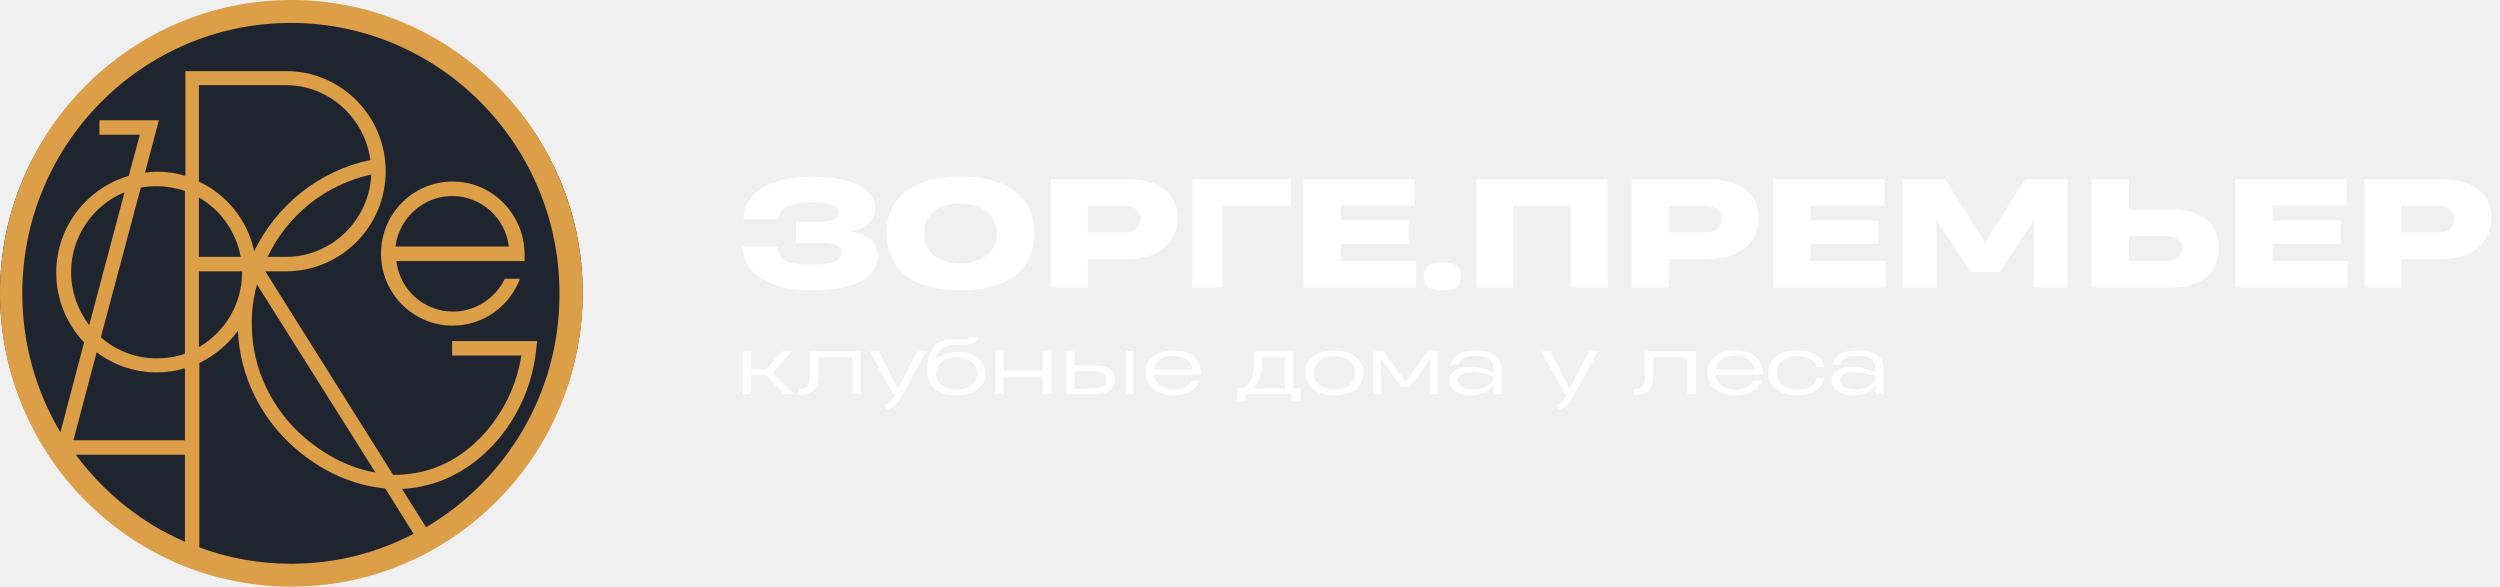
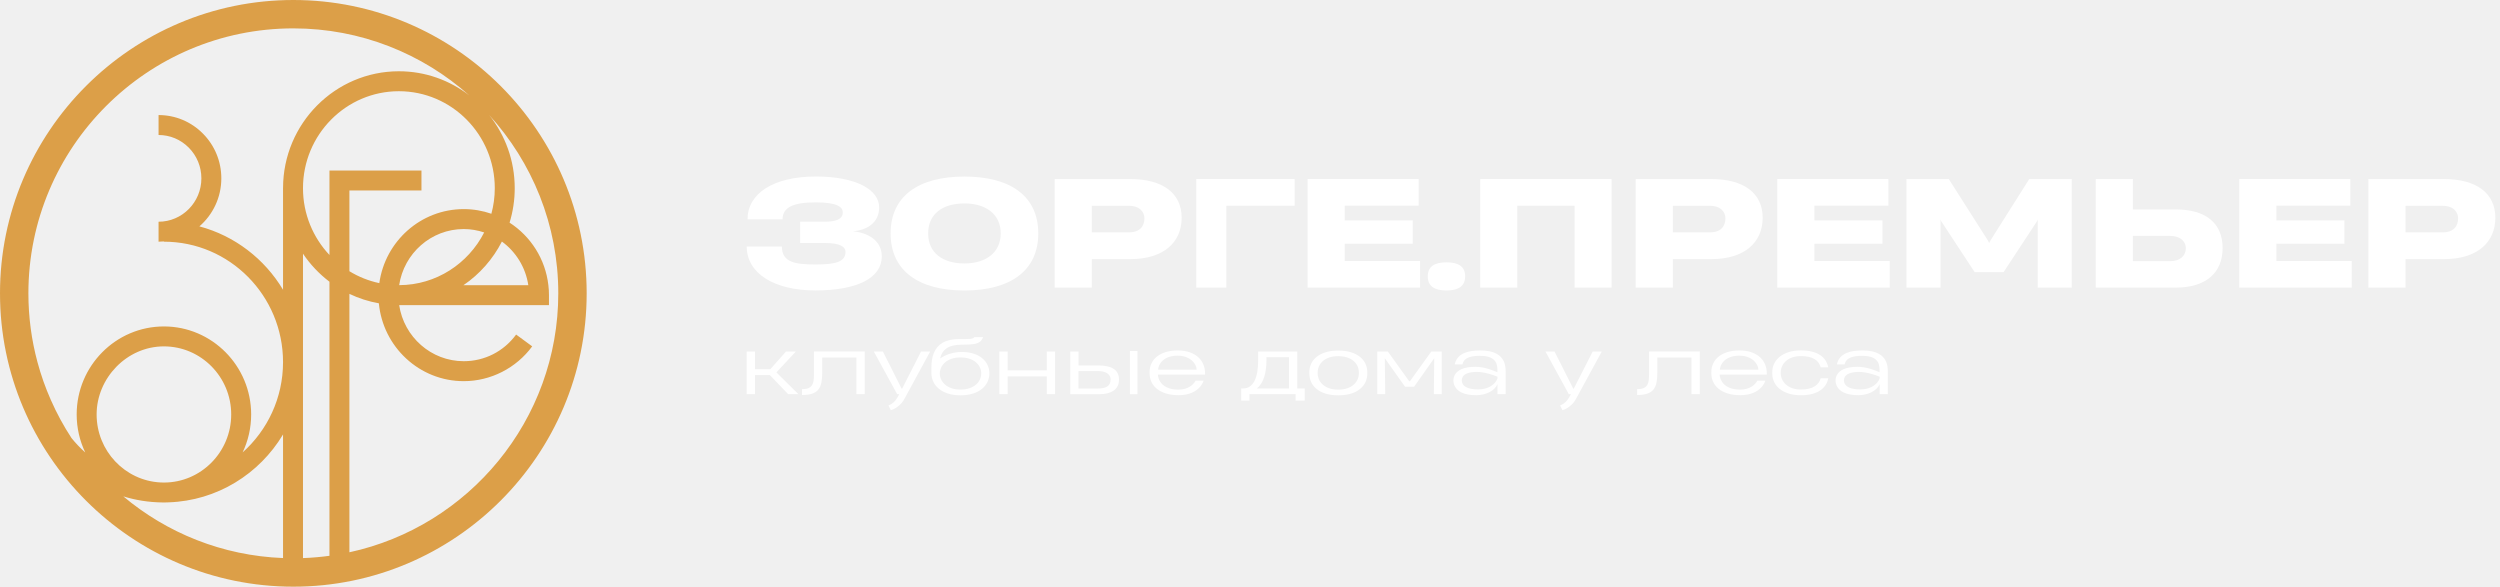
<svg xmlns="http://www.w3.org/2000/svg" width="375" height="88" viewBox="0 0 375 88" fill="none">
-   <g clip-path="url(#clip0_1801_13133)">
-     <ellipse cx="43.702" cy="43.903" rx="43.702" ry="43.62" fill="#1F252F" />
-     <path d="M43.702 0C19.586 0 0 19.719 0 44C0 68.281 19.586 88 43.702 88C67.818 88 87.403 68.281 87.403 44C87.403 19.719 67.748 0 43.702 0ZM27.741 81.263C21.189 78.456 15.613 73.895 11.361 68.21H27.741V81.263ZM27.741 66.035H11.012L14.498 52.842C17.007 54.737 20.143 55.86 23.489 55.86C24.953 55.86 26.416 55.649 27.741 55.228V66.035ZM13.382 48.772C11.71 46.596 10.664 43.789 10.664 40.842C10.664 35.439 14.01 30.737 18.68 28.842L13.382 48.772ZM27.741 53.053C26.416 53.544 24.953 53.754 23.489 53.754C20.283 53.754 17.355 52.561 15.125 50.596L21.119 28.14C21.886 28 22.722 27.93 23.489 27.93C24.953 27.93 26.416 28.21 27.741 28.632V53.053ZM43.702 84.561C38.823 84.561 34.222 83.719 29.901 82.105V54.456C32.201 53.333 34.222 51.649 35.686 49.614C35.965 56.281 39.032 62.667 44.259 67.228C48.372 70.807 53.111 72.842 57.781 73.263L62.033 80.07C56.526 82.947 50.323 84.561 43.702 84.561ZM38.126 37.684C37.15 33.053 34.013 29.193 29.831 27.228V12.772H42.865C49.347 12.772 54.714 17.684 55.551 24C47.814 25.614 41.471 30.807 38.126 37.684ZM55.69 26.175C55.411 32.983 49.766 38.526 42.935 38.526H40.147C43.074 32.351 48.72 27.719 55.69 26.175ZM38.544 42.667L56.317 70.877C52.623 70.246 48.929 68.421 45.653 65.614C40.705 61.333 37.847 55.228 37.777 48.983C37.708 46.807 37.986 44.702 38.544 42.667ZM36.104 38.526H29.831V29.614C33.107 31.509 35.407 34.737 36.104 38.526ZM36.313 40.702C36.313 40.772 36.313 40.772 36.313 40.842C36.313 45.614 33.735 49.825 29.831 52.07V40.702H36.313ZM63.915 79.088L60.29 73.333C62.312 73.263 64.403 72.772 66.284 72.07C73.951 69.053 79.597 61.123 80.433 52.351L80.573 51.158H67.818V53.333H78.203C77.088 60.702 72.07 67.509 65.587 70.035C63.496 70.877 61.266 71.228 58.966 71.228L39.798 40.702H42.865C51.16 40.702 57.851 33.965 57.851 25.684C57.851 17.404 51.16 10.667 42.935 10.667H31.086H27.81V26.386C26.486 25.965 25.022 25.754 23.558 25.754C22.931 25.754 22.374 25.825 21.746 25.895L23.837 18.035H14.916V20.21H20.98L19.307 26.386C13.034 28.21 8.434 34.035 8.434 40.912C8.434 44.983 10.037 48.632 12.616 51.368L9.061 64.842C5.437 58.737 3.346 51.649 3.346 44C3.346 21.614 21.398 3.439 43.632 3.439C65.866 3.439 83.918 21.684 83.918 44C83.988 58.947 75.903 72 63.915 79.088ZM67.888 27.228C61.963 27.228 57.154 32.07 57.154 38.035C57.154 44 61.963 48.842 67.888 48.842C71.303 48.842 74.509 47.228 76.53 44.491C77.157 43.649 77.645 42.737 77.994 41.825H75.694C75.485 42.316 75.206 42.807 74.857 43.228C73.254 45.404 70.675 46.737 67.957 46.737C63.566 46.737 59.942 43.439 59.454 39.158H78.691V38.105C78.621 32.07 73.812 27.228 67.888 27.228ZM59.314 36.983C59.872 32.702 63.496 29.404 67.818 29.404C72.209 29.404 75.833 32.702 76.321 36.983H59.314Z" fill="#DC9F48" />
-     <path d="M111.402 36.976H116.684C116.684 39.342 118.653 39.672 121.738 39.672C124.824 39.672 126.23 39.253 126.23 37.765C126.23 37.065 125.485 36.453 123.19 36.453H119.42V33.251H123.19C124.657 33.251 125.819 32.945 125.819 31.867C125.819 31.079 125.052 30.355 121.761 30.355C118.181 30.355 116.791 31.207 116.791 32.897H111.532C111.532 29.059 115.362 26.477 121.776 26.477C127.803 26.477 131.276 28.448 131.276 31.119C131.276 33.356 129.498 34.538 127.324 34.691C129.498 34.885 131.671 36.027 131.671 38.457C131.671 41.699 127.985 43.566 121.715 43.566C115.445 43.566 111.41 40.959 111.41 36.968" fill="white" />
-     <path d="M132.996 35.029V35.005C132.996 29.461 137.115 26.484 144.069 26.484C151.023 26.484 155.142 29.461 155.142 35.005V35.029C155.142 40.549 151.023 43.574 144.069 43.574C137.115 43.574 132.996 40.549 132.996 35.029ZM149.511 35.029V35.005C149.511 32.157 147.314 30.515 144.069 30.515C140.824 30.515 138.628 32.068 138.628 35.005V35.029C138.628 37.942 140.824 39.519 144.069 39.519C147.314 39.519 149.511 37.853 149.511 35.029Z" fill="white" />
-     <path d="M157.605 43.139V26.855H168.907C173.831 26.855 176.651 28.979 176.651 32.664C176.651 36.349 173.938 38.867 168.952 38.867H163.176V43.139H157.605ZM163.176 34.852H168.747C170.442 34.852 171.065 33.862 171.065 32.752C171.065 31.875 170.442 30.869 168.724 30.869H163.176V34.86V34.852Z" fill="white" />
-     <path d="M178.84 43.139V26.855H193.599V30.861H183.354V43.139H178.84Z" fill="white" />
-     <path d="M195.543 43.139V26.855H212.202V30.845H201.114V33.058H211.313V36.558H201.114V39.149H212.415V43.139H195.543Z" fill="white" />
-     <path d="M213.566 41.45C213.566 40.026 214.516 39.35 216.378 39.35C218.24 39.35 219.175 40.026 219.175 41.45C219.175 42.874 218.225 43.574 216.378 43.574C214.532 43.574 213.566 42.898 213.566 41.45Z" fill="white" />
-     <path d="M241.14 43.139H235.592V30.861H226.997V43.139H221.434V26.855H241.14V43.139Z" fill="white" />
-     <path d="M244.758 43.139V26.855H256.059C260.984 26.855 263.803 28.979 263.803 32.664C263.803 36.349 261.09 38.867 256.104 38.867H250.329V43.139H244.758ZM250.329 34.852H255.899C257.594 34.852 258.217 33.862 258.217 32.752C258.217 31.875 257.594 30.869 255.876 30.869H250.329V34.86V34.852Z" fill="white" />
-     <path d="M265.992 43.139V26.855H282.659V30.845H271.563V33.058H281.77V36.558H271.563V39.149H282.864V43.139H265.992Z" fill="white" />
-     <path d="M285.367 43.139V26.855H291.721L297.58 36.059L297.77 36.453L297.975 36.059L303.789 26.855H310.166V43.139H305.059V33.251L305.074 32.921L304.952 33.187L299.944 40.814H295.597L290.588 33.187L290.459 32.921L290.482 33.251V43.139H285.367Z" fill="white" />
-     <path d="M313.766 43.139V26.855H319.336V31.416H325.796C330.181 31.416 332.796 33.412 332.796 37.202C332.796 40.991 330.189 43.139 325.781 43.139H313.773H313.766ZM319.336 39.173H324.922C326.495 39.173 327.278 38.296 327.278 37.226C327.278 36.26 326.495 35.383 324.922 35.383H319.336V39.173Z" fill="white" />
-     <path d="M335.289 43.139V26.855H351.956V30.845H340.86V33.058H351.066V36.558H340.86V39.149H352.161V43.139H335.289Z" fill="white" />
-     <path d="M354.66 43.139V26.855H365.961C370.886 26.855 373.706 28.979 373.706 32.664C373.706 36.349 370.992 38.867 366.007 38.867H360.231V43.139H354.66ZM360.231 34.852H365.802C367.496 34.852 368.12 33.862 368.12 32.752C368.12 31.875 367.496 30.869 365.779 30.869H360.231V34.86V34.852Z" fill="white" />
-     <path d="M111.402 52.73H112.649V55.378H114.952L117.3 52.73H118.774L115.863 55.86L119.154 59.119H117.619L114.876 56.255H112.649V59.119H111.402V52.73Z" fill="white" />
-     <path d="M129.104 59.119H127.858V53.632H122.735V55.885C122.735 56.496 122.69 57.003 122.606 57.413C122.523 57.824 122.371 58.162 122.158 58.427C121.937 58.709 121.626 58.91 121.231 59.047C120.836 59.184 120.326 59.248 119.703 59.248V58.371C120.106 58.371 120.433 58.323 120.668 58.218C120.904 58.121 121.086 57.969 121.216 57.759C121.33 57.574 121.406 57.349 121.444 57.075C121.482 56.802 121.497 56.456 121.497 56.029V52.723H129.112V59.111L129.104 59.119Z" fill="white" />
-     <path d="M137.56 52.73H138.928L135.067 59.827C134.839 60.27 134.505 60.656 134.071 60.986C133.889 61.122 133.707 61.243 133.524 61.331C133.342 61.428 133.175 61.492 133.023 61.525L132.673 60.825C133.281 60.583 133.745 60.149 134.071 59.529L134.292 59.119H133.973L130.477 52.73H131.837L134.641 58.29H134.725L137.56 52.73Z" fill="white" />
-     <path d="M140.375 55.989V56.037C140.375 56.327 140.436 56.617 140.565 56.898C140.686 57.18 140.876 57.429 141.12 57.655C141.386 57.896 141.712 58.089 142.108 58.226C142.503 58.363 142.959 58.435 143.476 58.435C143.992 58.435 144.448 58.363 144.844 58.226C145.239 58.089 145.573 57.896 145.839 57.655C146.082 57.437 146.272 57.18 146.394 56.898C146.523 56.617 146.584 56.327 146.584 56.037V55.997C146.584 55.708 146.523 55.418 146.394 55.136C146.265 54.855 146.082 54.605 145.832 54.38C145.566 54.139 145.231 53.953 144.836 53.817C144.441 53.68 143.992 53.616 143.476 53.616C142.959 53.616 142.51 53.688 142.115 53.825C141.72 53.962 141.386 54.155 141.12 54.396C140.876 54.621 140.686 54.871 140.565 55.152C140.443 55.434 140.375 55.715 140.375 55.997M145.543 50.574H146.865C146.797 50.735 146.728 50.88 146.645 50.993C146.569 51.105 146.47 51.21 146.356 51.29C146.128 51.451 145.816 51.564 145.406 51.62C145.049 51.669 144.471 51.701 143.681 51.701C142.655 51.701 141.88 51.894 141.34 52.28C140.869 52.618 140.557 53.117 140.42 53.776C140.861 53.463 141.355 53.229 141.887 53.06C142.465 52.883 143.058 52.795 143.658 52.795C144.312 52.795 144.897 52.875 145.421 53.044C145.946 53.205 146.386 53.438 146.744 53.744C147.086 54.026 147.352 54.364 147.534 54.75C147.716 55.136 147.808 55.547 147.808 55.973V56.005C147.808 56.456 147.716 56.874 147.534 57.268C147.352 57.663 147.078 58.017 146.728 58.306C146.348 58.62 145.892 58.87 145.338 59.038C144.79 59.215 144.167 59.296 143.46 59.296C142.754 59.296 142.138 59.207 141.591 59.03C141.044 58.853 140.58 58.604 140.208 58.29C139.85 57.992 139.577 57.639 139.394 57.244C139.212 56.85 139.113 56.424 139.113 55.981V55.096C139.113 54.259 139.235 53.535 139.486 52.94C139.759 52.272 140.192 51.765 140.77 51.427C141.416 51.049 142.237 50.856 143.24 50.856H144.266C144.547 50.856 144.768 50.848 144.935 50.832C145.102 50.816 145.231 50.791 145.322 50.751C145.414 50.711 145.49 50.655 145.535 50.582L145.543 50.574Z" fill="white" />
-     <path d="M150.551 59.119H149.305V52.73H150.551V55.555H156.418V52.73H157.665V59.119H156.418V56.456H150.551V59.119Z" fill="white" />
-     <path d="M168.89 52.65H170.023V59.127H168.89V52.65ZM165.995 56.955V56.907C165.995 56.52 165.82 56.215 165.478 55.989C165.143 55.772 164.695 55.66 164.125 55.66H161.176V58.275H164.133C164.695 58.275 165.128 58.186 165.432 58.009C165.805 57.8 165.987 57.446 165.987 56.955H165.995ZM159.938 52.731H161.184V54.815H164.133C165.197 54.815 165.987 55 166.511 55.37C166.762 55.547 166.945 55.764 167.066 56.022C167.188 56.279 167.249 56.569 167.249 56.899V56.987C167.249 57.341 167.18 57.655 167.036 57.928C166.891 58.202 166.694 58.427 166.428 58.604C166.169 58.781 165.858 58.91 165.501 58.999C165.143 59.087 164.741 59.127 164.307 59.127H159.938V52.739V52.731Z" fill="white" />
-     <path d="M173.121 55.449H178.889V55.425C178.889 55.111 178.767 54.805 178.554 54.491C178.319 54.153 178 53.88 177.597 53.687C177.148 53.462 176.632 53.349 176.039 53.349C175.37 53.349 174.793 53.477 174.314 53.727C173.934 53.928 173.63 54.21 173.409 54.564C173.318 54.709 173.25 54.861 173.204 55.014C173.159 55.167 173.128 55.312 173.121 55.449ZM180.15 56.189H173.09C173.105 56.559 173.219 56.913 173.425 57.235C173.653 57.605 173.972 57.887 174.397 58.088C174.884 58.329 175.469 58.442 176.153 58.442C176.882 58.442 177.483 58.273 177.977 57.935C178.296 57.718 178.554 57.436 178.744 57.098H179.945C179.824 57.444 179.641 57.758 179.398 58.04C179.079 58.402 178.676 58.691 178.205 58.901C177.627 59.15 176.958 59.279 176.191 59.279C175.477 59.279 174.846 59.19 174.299 59.021C173.751 58.852 173.288 58.611 172.915 58.305C172.558 58.015 172.292 57.669 172.11 57.267C171.927 56.873 171.844 56.447 171.844 55.988V55.779C171.844 55.336 171.935 54.91 172.117 54.523C172.3 54.129 172.566 53.791 172.923 53.502C173.288 53.204 173.736 52.971 174.268 52.81C174.8 52.649 175.401 52.568 176.069 52.568C176.738 52.568 177.338 52.657 177.863 52.842C178.387 53.027 178.82 53.284 179.178 53.614C179.512 53.928 179.755 54.298 179.922 54.709C180.09 55.127 180.166 55.561 180.158 56.02V56.189H180.15Z" fill="white" />
-     <path d="M189.37 53.583V54.002C189.37 54.967 189.264 55.796 189.051 56.488C188.808 57.284 188.428 57.88 187.919 58.274H192.752V53.583H189.378H189.37ZM193.072 52.73H193.991V58.266H195.108V60.092H193.74V59.119H186.825V60.092H185.578V58.266H185.89C186.262 58.266 186.589 58.169 186.87 57.976C187.151 57.783 187.387 57.502 187.577 57.132C187.759 56.77 187.896 56.335 187.987 55.828C188.079 55.313 188.124 54.742 188.124 54.098V52.73H193.064H193.072Z" fill="white" />
-     <path d="M197.047 55.869V55.981C197.047 56.287 197.108 56.585 197.23 56.882C197.351 57.172 197.534 57.43 197.777 57.655C198.043 57.896 198.37 58.089 198.757 58.234C199.152 58.371 199.608 58.443 200.133 58.443C200.657 58.443 201.121 58.371 201.516 58.234C201.911 58.097 202.238 57.904 202.504 57.655C202.747 57.43 202.929 57.172 203.051 56.882C203.173 56.593 203.233 56.295 203.233 55.981V55.869C203.233 55.442 203.127 55.048 202.914 54.702C202.686 54.316 202.344 54.01 201.911 53.793C201.425 53.551 200.84 53.423 200.14 53.423C199.616 53.423 199.152 53.495 198.765 53.632C198.37 53.769 198.043 53.962 197.784 54.203C197.541 54.428 197.359 54.686 197.237 54.976C197.116 55.265 197.055 55.563 197.055 55.877M195.801 56.038V55.837C195.801 55.394 195.892 54.968 196.067 54.581C196.249 54.187 196.515 53.849 196.872 53.551C197.245 53.246 197.708 53.004 198.256 52.835C198.803 52.666 199.434 52.586 200.148 52.586C200.862 52.586 201.493 52.666 202.04 52.835C202.588 53.004 203.051 53.246 203.423 53.551C203.781 53.841 204.047 54.187 204.229 54.581C204.411 54.976 204.495 55.394 204.495 55.837V56.046C204.495 56.496 204.404 56.915 204.229 57.301C204.047 57.695 203.781 58.033 203.423 58.331C203.051 58.645 202.588 58.886 202.04 59.047C201.493 59.216 200.862 59.296 200.148 59.296C199.434 59.296 198.803 59.216 198.256 59.047C197.708 58.878 197.245 58.636 196.872 58.331C196.523 58.041 196.257 57.703 196.074 57.309C195.892 56.915 195.808 56.496 195.808 56.046L195.801 56.038Z" fill="white" />
-     <path d="M210.157 58.009L207.125 53.736L207.185 59.119H205.992V52.73H207.581L210.78 57.18H210.894L214.094 52.73H215.667V59.119H214.481L214.534 53.736L211.517 58.009H210.157Z" fill="white" />
-     <path d="M221.077 58.41C221.723 58.41 222.278 58.297 222.749 58.072C223.122 57.895 223.433 57.661 223.676 57.364C223.851 57.154 223.965 56.945 224.026 56.744V56.511C223.661 56.35 223.228 56.205 222.742 56.068C222.058 55.883 221.457 55.787 220.94 55.787C220.317 55.787 219.823 55.867 219.451 56.02C219.147 56.141 218.926 56.318 218.805 56.535C218.714 56.696 218.668 56.873 218.668 57.066C218.668 57.259 218.721 57.452 218.82 57.613C218.957 57.846 219.185 58.023 219.512 58.16C219.899 58.321 220.424 58.41 221.085 58.41M225.272 59.118H224.026V57.621C223.912 57.879 223.752 58.112 223.54 58.321C223.327 58.522 223.076 58.699 222.78 58.844C222.498 58.989 222.187 59.094 221.852 59.166C221.518 59.238 221.176 59.279 220.826 59.279C219.914 59.279 219.177 59.142 218.615 58.868C218.159 58.643 217.832 58.345 217.634 57.959C217.49 57.685 217.414 57.388 217.414 57.074C217.414 56.76 217.49 56.471 217.65 56.189C217.847 55.851 218.174 55.578 218.615 55.376C219.147 55.143 219.838 55.022 220.697 55.022C221.313 55.022 221.982 55.127 222.696 55.344C223.053 55.457 223.448 55.602 223.889 55.787L224.011 55.835V55.465C224.011 55.151 223.973 54.877 223.897 54.628C223.821 54.379 223.692 54.161 223.502 53.984C223.084 53.574 222.377 53.373 221.389 53.373C220.758 53.373 220.249 53.437 219.869 53.558C219.519 53.671 219.253 53.832 219.078 54.033C218.919 54.21 218.82 54.419 218.767 54.66H217.612C217.695 54.298 217.824 53.992 218.007 53.743C218.265 53.389 218.638 53.115 219.124 52.922C219.717 52.681 220.5 52.568 221.457 52.568C222.468 52.568 223.281 52.729 223.882 53.059C224.391 53.333 224.763 53.727 224.991 54.242C225.166 54.644 225.25 55.135 225.25 55.722V59.118H225.272Z" fill="white" />
-     <path d="M238.298 52.73H239.666L235.805 59.827C235.577 60.27 235.243 60.656 234.81 60.986C234.627 61.122 234.445 61.243 234.263 61.331C234.08 61.428 233.913 61.492 233.769 61.525L233.419 60.825C234.027 60.583 234.491 60.149 234.817 59.529L235.038 59.119H234.719L231.223 52.73H232.583L235.387 58.29H235.471L238.306 52.73H238.298Z" fill="white" />
-     <path d="M254.37 59.119H253.123V53.632H248.001V55.885C248.001 56.496 247.956 57.003 247.872 57.413C247.788 57.824 247.636 58.162 247.424 58.427C247.203 58.709 246.892 58.91 246.496 59.047C246.101 59.184 245.592 59.248 244.969 59.248V58.371C245.372 58.371 245.698 58.323 245.934 58.218C246.17 58.121 246.352 57.969 246.481 57.759C246.595 57.574 246.671 57.349 246.709 57.075C246.747 56.802 246.762 56.456 246.762 56.029V52.723H254.377V59.111L254.37 59.119Z" fill="white" />
-     <path d="M257.382 55.449H263.151V55.425C263.151 55.111 263.029 54.805 262.816 54.491C262.581 54.153 262.261 53.88 261.859 53.687C261.41 53.462 260.893 53.349 260.301 53.349C259.632 53.349 259.054 53.477 258.575 53.727C258.195 53.928 257.891 54.21 257.671 54.564C257.58 54.709 257.511 54.861 257.466 55.014C257.42 55.167 257.39 55.312 257.382 55.449ZM264.412 56.189H257.352C257.367 56.559 257.481 56.913 257.686 57.235C257.914 57.605 258.233 57.887 258.659 58.088C259.145 58.329 259.731 58.442 260.415 58.442C261.144 58.442 261.745 58.273 262.239 57.935C262.558 57.718 262.816 57.436 263.006 57.098H264.207C264.085 57.444 263.903 57.758 263.66 58.04C263.341 58.402 262.938 58.691 262.467 58.901C261.889 59.15 261.22 59.279 260.453 59.279C259.738 59.279 259.107 59.19 258.56 59.021C258.013 58.852 257.549 58.611 257.177 58.305C256.82 58.015 256.554 57.669 256.371 57.267C256.189 56.873 256.105 56.447 256.105 55.988V55.779C256.105 55.336 256.197 54.91 256.379 54.523C256.561 54.129 256.827 53.791 257.185 53.502C257.549 53.204 257.998 52.971 258.53 52.81C259.062 52.649 259.662 52.568 260.331 52.568C261 52.568 261.6 52.657 262.125 52.842C262.649 53.027 263.082 53.284 263.439 53.614C263.774 53.928 264.017 54.298 264.184 54.709C264.351 55.127 264.427 55.561 264.42 56.02V56.189H264.412Z" fill="white" />
-     <path d="M273.644 55.095H272.504C272.352 54.564 272.056 54.154 271.6 53.872C271.09 53.566 270.406 53.413 269.548 53.413C269.054 53.413 268.62 53.478 268.233 53.615C267.853 53.751 267.526 53.936 267.268 54.178C267.024 54.403 266.834 54.66 266.705 54.95C266.576 55.24 266.515 55.538 266.515 55.843V56.004C266.515 56.31 266.576 56.608 266.713 56.897C266.842 57.187 267.032 57.444 267.275 57.662C267.541 57.903 267.86 58.088 268.24 58.225C268.62 58.362 269.054 58.426 269.548 58.426C270.422 58.426 271.113 58.265 271.615 57.943C272.071 57.654 272.367 57.251 272.504 56.744H273.636C273.576 57.106 273.446 57.436 273.249 57.742C273.051 58.048 272.793 58.313 272.466 58.539C272.124 58.78 271.706 58.957 271.22 59.094C270.733 59.222 270.178 59.287 269.548 59.287C268.871 59.287 268.263 59.206 267.724 59.038C267.184 58.868 266.728 58.635 266.348 58.329C265.991 58.04 265.717 57.702 265.527 57.308C265.337 56.921 265.246 56.503 265.246 56.06V55.779C265.246 55.336 265.337 54.926 265.527 54.54C265.717 54.154 265.991 53.816 266.356 53.518C266.728 53.212 267.184 52.979 267.724 52.81C268.263 52.641 268.871 52.56 269.548 52.56C270.771 52.56 271.736 52.802 272.443 53.277C273.082 53.711 273.477 54.315 273.636 55.087" fill="white" />
-     <path d="M278.401 58.41C279.047 58.41 279.602 58.297 280.073 58.072C280.446 57.895 280.757 57.661 281.001 57.364C281.175 57.154 281.289 56.945 281.35 56.744V56.511C280.985 56.35 280.552 56.205 280.066 56.068C279.382 55.883 278.789 55.787 278.265 55.787C277.641 55.787 277.147 55.867 276.775 56.02C276.471 56.141 276.251 56.318 276.129 56.535C276.038 56.696 275.992 56.873 275.992 57.066C275.992 57.259 276.045 57.452 276.144 57.613C276.281 57.846 276.509 58.023 276.836 58.16C277.223 58.321 277.748 58.41 278.409 58.41M282.597 59.118H281.35V57.621C281.236 57.879 281.077 58.112 280.864 58.321C280.651 58.522 280.4 58.699 280.104 58.844C279.823 58.989 279.511 59.094 279.177 59.166C278.842 59.238 278.5 59.279 278.151 59.279C277.239 59.279 276.501 59.142 275.939 58.868C275.483 58.643 275.156 58.345 274.959 57.959C274.814 57.685 274.738 57.388 274.738 57.074C274.738 56.76 274.814 56.471 274.974 56.189C275.171 55.851 275.498 55.578 275.939 55.376C276.471 55.143 277.17 55.022 278.021 55.022C278.637 55.022 279.306 55.127 280.02 55.344C280.377 55.457 280.773 55.602 281.213 55.787L281.335 55.835V55.465C281.335 55.151 281.297 54.877 281.221 54.628C281.145 54.379 281.016 54.161 280.826 53.984C280.408 53.574 279.701 53.373 278.713 53.373C278.082 53.373 277.573 53.437 277.193 53.558C276.843 53.671 276.577 53.832 276.403 54.033C276.243 54.21 276.144 54.419 276.091 54.66H274.936C275.019 54.298 275.149 53.992 275.331 53.743C275.589 53.389 275.962 53.115 276.448 52.922C277.041 52.681 277.824 52.568 278.781 52.568C279.792 52.568 280.605 52.729 281.206 53.059C281.715 53.333 282.087 53.727 282.315 54.242C282.49 54.644 282.574 55.135 282.574 55.722V59.118H282.597Z" fill="white" />
+   <g clip-path="url(#clip0_2193_15295)">
+     <path d="M44 0C19.739 0 0 19.738 0 43.998C0 68.258 19.739 88 44 88C68.261 88 88 68.262 88 43.998C88 19.734 68.265 0 44 0ZM73.706 32.063C72.406 31.611 71.011 31.366 69.56 31.366C63.111 31.366 57.769 36.204 56.897 42.468C55.287 42.13 53.776 41.518 52.411 40.683V28.57H63.22V25.578H49.42V38.247C46.962 35.636 45.448 32.108 45.448 28.228C45.448 20.207 51.901 13.682 59.833 13.682C67.765 13.682 74.218 20.207 74.218 28.228C74.218 29.555 74.037 30.84 73.706 32.063ZM59.875 42.772C60.589 38.012 64.662 34.358 69.56 34.358C70.631 34.358 71.659 34.543 72.626 34.866C70.241 39.545 65.424 42.756 59.875 42.772ZM75.285 36.233C77.372 37.758 78.845 40.092 79.246 42.779H69.519C71.946 41.129 73.936 38.873 75.285 36.233H75.285ZM45.448 54.322V38.054C46.533 39.666 47.877 41.088 49.419 42.258V83.371C48.115 83.549 46.79 83.664 45.448 83.713V54.322ZM44 4.257C54.125 4.257 63.376 8.064 70.4 14.319C67.47 12.046 63.806 10.69 59.833 10.69C50.268 10.69 42.486 18.529 42.458 28.174H42.456V43.462C39.688 38.836 35.209 35.369 29.91 33.956C31.921 32.213 33.199 29.632 33.199 26.755C33.199 24.221 32.221 21.839 30.447 20.046C28.668 18.248 26.302 17.259 23.784 17.259V20.25C25.497 20.25 27.108 20.925 28.32 22.151C29.537 23.38 30.207 25.015 30.207 26.755C30.207 30.341 27.325 33.259 23.783 33.259V36.251C24.055 36.251 24.323 36.237 24.589 36.214V36.253C34.442 36.253 42.455 44.355 42.455 54.318C42.455 59.706 40.107 64.548 36.394 67.861C37.214 66.137 37.674 64.206 37.674 62.169C37.674 54.889 31.803 48.966 24.588 48.966C17.372 48.966 11.501 54.889 11.501 62.169C11.501 64.209 11.962 66.141 12.784 67.867C12.041 67.206 11.352 66.484 10.725 65.707C9.542 63.898 8.503 61.99 7.626 59.993C6.817 58.171 6.144 56.277 5.621 54.318C4.731 51.027 4.259 47.565 4.259 43.997C4.259 22.083 22.086 4.257 44.001 4.257H44ZM24.058 72.367C18.737 72.088 14.493 67.621 14.493 62.169C14.493 56.718 19.021 51.957 24.587 51.957C30.153 51.957 34.681 56.539 34.681 62.169C34.681 67.8 30.153 72.382 24.587 72.382C24.463 72.382 24.339 72.376 24.216 72.372C24.163 72.371 24.111 72.369 24.058 72.367ZM24.371 75.367C24.443 75.368 24.515 75.373 24.587 75.373C24.822 75.373 25.055 75.366 25.287 75.353C32.566 75.11 38.913 71.089 42.456 65.17V83.707C33.358 83.358 25.034 79.942 18.496 74.456C20.359 75.032 22.329 75.346 24.372 75.368L24.371 75.367ZM52.411 82.843V44.08C53.794 44.742 55.277 45.222 56.829 45.496C57.444 52.037 62.915 57.174 69.56 57.174C73.588 57.174 77.428 55.224 79.83 51.954L77.42 50.183C75.551 52.724 72.685 54.18 69.56 54.18C64.664 54.18 60.593 50.528 59.877 45.772H82.346V44.269C82.346 43.766 82.316 43.268 82.256 42.778C81.809 38.84 79.595 35.439 76.437 33.397C76.938 31.761 77.209 30.025 77.209 28.226C77.209 24.078 75.772 20.265 73.378 17.259C79.814 24.323 83.743 33.71 83.743 43.996C83.743 63.025 70.299 78.973 52.411 82.843V82.843Z" fill="#DC9F48" />
+     <path d="M112 36.976H117.282C117.282 39.342 119.25 39.672 122.336 39.672C125.421 39.672 126.827 39.253 126.827 37.765C126.827 37.065 126.083 36.453 123.787 36.453H120.018V33.251H123.787C125.254 33.251 126.417 32.945 126.417 31.867C126.417 31.079 125.649 30.355 122.359 30.355C118.779 30.355 117.388 31.207 117.388 32.897H112.129C112.129 29.059 115.96 26.477 122.374 26.477C128.401 26.477 131.874 28.448 131.874 31.119C131.874 33.356 130.095 34.538 127.922 34.691C130.095 34.885 132.269 36.027 132.269 38.457C132.269 41.699 128.583 43.566 122.313 43.566C116.043 43.566 112.008 40.959 112.008 36.968" fill="white" />
+     <path d="M133.594 35.029V35.005C133.594 29.461 137.713 26.484 144.667 26.484C151.621 26.484 155.74 29.461 155.74 35.005V35.029C155.74 40.549 151.621 43.574 144.667 43.574C137.713 43.574 133.594 40.549 133.594 35.029ZM150.108 35.029V35.005C150.108 32.157 147.912 30.515 144.667 30.515C141.422 30.515 139.225 32.068 139.225 35.005V35.029C139.225 37.942 141.422 39.519 144.667 39.519C147.912 39.519 150.108 37.853 150.108 35.029Z" fill="white" />
+     <path d="M158.203 43.14V26.855H169.504C174.429 26.855 177.249 28.98 177.249 32.665C177.249 36.35 174.535 38.868 169.55 38.868H163.774V43.14H158.203ZM163.774 34.853H169.345C171.039 34.853 171.663 33.863 171.663 32.753C171.663 31.876 171.039 30.87 169.322 30.87H163.774V34.861V34.853Z" fill="white" />
+     <path d="M179.438 43.14V26.855H194.197V30.862H183.952V43.14H179.438Z" fill="white" />
+     <path d="M196.141 43.14V26.855H212.8V30.846H201.711V33.059H211.91V36.559H201.711V39.15H213.012V43.14H196.141Z" fill="white" />
+     <path d="M214.164 41.45C214.164 40.026 215.114 39.35 216.976 39.35C218.838 39.35 219.773 40.026 219.773 41.45C219.773 42.874 218.823 43.574 216.976 43.574C215.129 43.574 214.164 42.898 214.164 41.45Z" fill="white" />
+     <path d="M241.738 43.14H236.19V30.862H227.594V43.14H222.031V26.855H241.738V43.14Z" fill="white" />
+     <path d="M245.355 43.14V26.855H256.657C261.581 26.855 264.401 28.98 264.401 32.665C264.401 36.35 261.688 38.868 256.702 38.868H250.926V43.14H245.355ZM250.926 34.853H256.497C258.192 34.853 258.815 33.863 258.815 32.753C258.815 31.876 258.192 30.87 256.474 30.87H250.926V34.861V34.853Z" fill="white" />
+     <path d="M266.59 43.14V26.855H283.256V30.846H272.161V33.059H282.367V36.559H272.161V39.15H283.462V43.14H266.59Z" fill="white" />
+     <path d="M285.965 43.14V26.855H292.318L298.178 36.06L298.368 36.454L298.573 36.06L304.387 26.855H310.763V43.14H305.656V33.252L305.671 32.922L305.55 33.188L300.541 40.815H296.194L291.186 33.188L291.057 32.922L291.08 33.252V43.14H285.965Z" fill="white" />
+     <path d="M314.363 43.14V26.855H319.934V31.418H326.394C330.779 31.418 333.393 33.413 333.393 37.203C333.393 40.992 330.787 43.14 326.379 43.14H314.371H314.363ZM319.934 39.174H325.52C327.093 39.174 327.876 38.297 327.876 37.227C327.876 36.261 327.093 35.384 325.52 35.384H319.934V39.174Z" fill="white" />
+     <path d="M335.887 43.14V26.855H352.553V30.846H341.457V33.059H351.664V36.559H341.457V39.15H352.759V43.14H335.887Z" fill="white" />
+     <path d="M355.258 43.14V26.855H366.559C371.484 26.855 374.303 28.98 374.303 32.665C374.303 36.35 371.59 38.868 366.604 38.868H360.829V43.14H355.258ZM360.829 34.853H366.399C368.094 34.853 368.717 33.863 368.717 32.753C368.717 31.876 368.094 30.87 366.376 30.87H360.829V34.861V34.853Z" fill="white" />
+     <path d="M112 52.73H113.246V55.378H115.549L117.898 52.73H119.372L116.461 55.86L119.752 59.119H118.217L115.473 56.255H113.246V59.119H112V52.73Z" fill="white" />
+     <path d="M129.702 59.119H128.455V53.632H123.333V55.885C123.333 56.496 123.288 57.003 123.204 57.413C123.12 57.824 122.968 58.162 122.756 58.427C122.535 58.709 122.224 58.91 121.828 59.047C121.433 59.184 120.924 59.248 120.301 59.248V58.371C120.704 58.371 121.03 58.323 121.266 58.218C121.502 58.121 121.684 57.969 121.813 57.759C121.927 57.574 122.003 57.349 122.041 57.075C122.079 56.802 122.094 56.456 122.094 56.029V52.723H129.709V59.111L129.702 59.119Z" fill="white" />
+     <path d="M138.157 52.73H139.525L135.665 59.827C135.437 60.27 135.102 60.656 134.669 60.986C134.487 61.122 134.304 61.243 134.122 61.331C133.939 61.428 133.772 61.492 133.62 61.525L133.271 60.825C133.879 60.583 134.342 60.149 134.669 59.529L134.889 59.119H134.57L131.074 52.73H132.435L135.239 58.29H135.323L138.157 52.73Z" fill="white" />
+     <path d="M140.973 55.989V56.037C140.973 56.327 141.033 56.617 141.163 56.898C141.284 57.18 141.474 57.429 141.717 57.655C141.983 57.896 142.31 58.089 142.705 58.226C143.101 58.363 143.556 58.435 144.073 58.435C144.59 58.435 145.046 58.363 145.441 58.226C145.836 58.089 146.171 57.896 146.437 57.655C146.68 57.437 146.87 57.18 146.992 56.898C147.121 56.617 147.182 56.327 147.182 56.037V55.997C147.182 55.708 147.121 55.418 146.992 55.136C146.862 54.855 146.68 54.605 146.429 54.38C146.163 54.139 145.829 53.953 145.434 53.817C145.038 53.68 144.59 53.616 144.073 53.616C143.556 53.616 143.108 53.688 142.713 53.825C142.318 53.962 141.983 54.155 141.717 54.396C141.474 54.621 141.284 54.871 141.163 55.152C141.041 55.434 140.973 55.715 140.973 55.997M146.14 50.574H147.463C147.394 50.735 147.326 50.88 147.242 50.993C147.166 51.105 147.068 51.21 146.954 51.29C146.726 51.451 146.414 51.564 146.004 51.62C145.646 51.669 145.069 51.701 144.278 51.701C143.253 51.701 142.477 51.894 141.938 52.28C141.467 52.618 141.155 53.117 141.018 53.776C141.459 53.463 141.953 53.229 142.485 53.06C143.063 52.883 143.655 52.795 144.256 52.795C144.909 52.795 145.494 52.875 146.019 53.044C146.543 53.205 146.984 53.438 147.341 53.744C147.683 54.026 147.949 54.364 148.132 54.75C148.314 55.136 148.405 55.547 148.405 55.973V56.005C148.405 56.456 148.314 56.874 148.132 57.268C147.949 57.663 147.676 58.017 147.326 58.306C146.946 58.62 146.49 58.87 145.935 59.038C145.388 59.215 144.765 59.296 144.058 59.296C143.351 59.296 142.736 59.207 142.189 59.03C141.641 58.853 141.178 58.604 140.805 58.29C140.448 57.992 140.175 57.639 139.992 57.244C139.81 56.85 139.711 56.424 139.711 55.981V55.096C139.711 54.259 139.833 53.535 140.083 52.94C140.357 52.272 140.79 51.765 141.368 51.427C142.014 51.049 142.835 50.856 143.838 50.856H144.864C145.145 50.856 145.365 50.848 145.532 50.832C145.7 50.816 145.829 50.791 145.92 50.751C146.011 50.711 146.087 50.655 146.133 50.582L146.14 50.574Z" fill="white" />
+     <path d="M151.149 59.119H149.902V52.73H151.149V55.555H157.016V52.73H158.262V59.119H157.016V56.456H151.149V59.119Z" fill="white" />
+     <path d="M169.488 52.65H170.62V59.127H169.488V52.65ZM166.592 56.955V56.907C166.592 56.52 166.417 56.215 166.075 55.989C165.741 55.772 165.293 55.66 164.723 55.66H161.774V58.275H164.73C165.293 58.275 165.726 58.186 166.03 58.009C166.402 57.8 166.585 57.446 166.585 56.955H166.592ZM160.535 52.731H161.782V54.815H164.73C165.794 54.815 166.585 55 167.109 55.37C167.36 55.547 167.542 55.764 167.664 56.022C167.785 56.279 167.846 56.569 167.846 56.899V56.987C167.846 57.341 167.778 57.655 167.633 57.928C167.489 58.202 167.291 58.427 167.025 58.604C166.767 58.781 166.455 58.91 166.098 58.999C165.741 59.087 165.338 59.127 164.905 59.127H160.535V52.739V52.731Z" fill="white" />
+     <path d="M173.718 55.449H179.487V55.425C179.487 55.111 179.365 54.805 179.152 54.491C178.917 54.153 178.597 53.88 178.195 53.687C177.746 53.462 177.229 53.349 176.637 53.349C175.968 53.349 175.39 53.477 174.911 53.727C174.531 53.928 174.227 54.21 174.007 54.564C173.916 54.709 173.847 54.861 173.802 55.014C173.756 55.167 173.726 55.312 173.718 55.449ZM180.748 56.189H173.688C173.703 56.559 173.817 56.913 174.022 57.235C174.25 57.605 174.569 57.887 174.995 58.088C175.481 58.329 176.067 58.442 176.751 58.442C177.48 58.442 178.081 58.273 178.575 57.935C178.894 57.718 179.152 57.436 179.342 57.098H180.543C180.421 57.444 180.239 57.758 179.996 58.04C179.677 58.402 179.274 58.691 178.803 58.901C178.225 59.15 177.556 59.279 176.789 59.279C176.074 59.279 175.443 59.19 174.896 59.021C174.349 58.852 173.885 58.611 173.513 58.305C173.156 58.015 172.89 57.669 172.707 57.267C172.525 56.873 172.441 56.447 172.441 55.988V55.779C172.441 55.336 172.533 54.91 172.715 54.523C172.897 54.129 173.163 53.791 173.521 53.502C173.885 53.204 174.334 52.971 174.866 52.81C175.398 52.649 175.998 52.568 176.667 52.568C177.336 52.568 177.936 52.657 178.461 52.842C178.985 53.027 179.418 53.284 179.775 53.614C180.11 53.928 180.353 54.298 180.52 54.709C180.687 55.127 180.763 55.561 180.756 56.02V56.189H180.748Z" fill="white" />
+     <path d="M189.968 53.583V54.002C189.968 54.967 189.862 55.796 189.649 56.488C189.406 57.284 189.026 57.88 188.517 58.274H193.35V53.583H189.976H189.968ZM193.669 52.73H194.589V58.266H195.706V60.092H194.338V59.119H187.422V60.092H186.176V58.266H186.487C186.86 58.266 187.187 58.169 187.468 57.976C187.749 57.783 187.985 57.502 188.175 57.132C188.357 56.77 188.494 56.335 188.585 55.828C188.676 55.313 188.722 54.742 188.722 54.098V52.73H193.662H193.669Z" fill="white" />
+     <path d="M197.645 55.869V55.981C197.645 56.287 197.706 56.585 197.827 56.882C197.949 57.172 198.131 57.43 198.374 57.655C198.64 57.896 198.967 58.089 199.355 58.234C199.75 58.371 200.206 58.443 200.73 58.443C201.255 58.443 201.718 58.371 202.114 58.234C202.509 58.097 202.836 57.904 203.102 57.655C203.345 57.43 203.527 57.172 203.649 56.882C203.77 56.593 203.831 56.295 203.831 55.981V55.869C203.831 55.442 203.725 55.048 203.512 54.702C203.284 54.316 202.942 54.01 202.509 53.793C202.022 53.551 201.437 53.423 200.738 53.423C200.214 53.423 199.75 53.495 199.362 53.632C198.967 53.769 198.64 53.962 198.382 54.203C198.139 54.428 197.956 54.686 197.835 54.976C197.713 55.265 197.652 55.563 197.652 55.877M196.398 56.038V55.837C196.398 55.394 196.49 54.968 196.664 54.581C196.847 54.187 197.113 53.849 197.47 53.551C197.842 53.246 198.306 53.004 198.853 52.835C199.4 52.666 200.031 52.586 200.746 52.586C201.46 52.586 202.091 52.666 202.638 52.835C203.185 53.004 203.649 53.246 204.021 53.551C204.378 53.841 204.644 54.187 204.827 54.581C205.009 54.976 205.093 55.394 205.093 55.837V56.046C205.093 56.496 205.002 56.915 204.827 57.301C204.644 57.695 204.378 58.033 204.021 58.331C203.649 58.645 203.185 58.886 202.638 59.047C202.091 59.216 201.46 59.296 200.746 59.296C200.031 59.296 199.4 59.216 198.853 59.047C198.306 58.878 197.842 58.636 197.47 58.331C197.12 58.041 196.854 57.703 196.672 57.309C196.49 56.915 196.406 56.496 196.406 56.046L196.398 56.038Z" fill="white" />
+     <path d="M210.755 58.009L207.722 53.736L207.783 59.119H206.59V52.73H208.178L211.378 57.18H211.492L214.691 52.73H216.265V59.119H215.079L215.132 53.736L212.115 58.009H210.755Z" fill="white" />
+     <path d="M221.675 58.41C222.321 58.41 222.876 58.297 223.347 58.072C223.719 57.895 224.031 57.661 224.274 57.364C224.449 57.154 224.563 56.945 224.624 56.744V56.511C224.259 56.35 223.826 56.205 223.339 56.068C222.655 55.883 222.055 55.787 221.538 55.787C220.915 55.787 220.421 55.867 220.049 56.02C219.745 56.141 219.524 56.318 219.403 56.535C219.311 56.696 219.266 56.873 219.266 57.066C219.266 57.259 219.319 57.452 219.418 57.613C219.555 57.846 219.783 58.023 220.109 58.16C220.497 58.321 221.021 58.41 221.682 58.41M225.87 59.118H224.624V57.621C224.51 57.879 224.35 58.112 224.137 58.321C223.924 58.522 223.674 58.699 223.377 58.844C223.096 58.989 222.784 59.094 222.45 59.166C222.116 59.238 221.774 59.279 221.424 59.279C220.512 59.279 219.775 59.142 219.213 58.868C218.757 58.643 218.43 58.345 218.232 57.959C218.088 57.685 218.012 57.388 218.012 57.074C218.012 56.76 218.088 56.471 218.247 56.189C218.445 55.851 218.772 55.578 219.213 55.376C219.745 55.143 220.436 55.022 221.295 55.022C221.91 55.022 222.579 55.127 223.294 55.344C223.651 55.457 224.046 55.602 224.487 55.787L224.608 55.835V55.465C224.608 55.151 224.57 54.877 224.494 54.628C224.418 54.379 224.289 54.161 224.099 53.984C223.681 53.574 222.974 53.373 221.986 53.373C221.356 53.373 220.846 53.437 220.467 53.558C220.117 53.671 219.851 53.832 219.676 54.033C219.517 54.21 219.418 54.419 219.365 54.66H218.209C218.293 54.298 218.422 53.992 218.605 53.743C218.863 53.389 219.235 53.115 219.722 52.922C220.314 52.681 221.097 52.568 222.055 52.568C223.066 52.568 223.879 52.729 224.479 53.059C224.988 53.333 225.361 53.727 225.589 54.242C225.764 54.644 225.847 55.135 225.847 55.722V59.118H225.87Z" fill="white" />
+     <path d="M238.896 52.73H240.264L236.403 59.827C236.175 60.27 235.841 60.656 235.407 60.986C235.225 61.122 235.043 61.243 234.86 61.331C234.678 61.428 234.511 61.492 234.366 61.525L234.017 60.825C234.625 60.583 235.088 60.149 235.415 59.529L235.635 59.119H235.316L231.82 52.73H233.181L235.985 58.29H236.069L238.903 52.73H238.896Z" fill="white" />
+     <path d="M254.967 59.119H253.721V53.632H248.599V55.885C248.599 56.496 248.553 57.003 248.47 57.413C248.386 57.824 248.234 58.162 248.021 58.427C247.801 58.709 247.489 58.91 247.094 59.047C246.699 59.184 246.19 59.248 245.566 59.248V58.371C245.969 58.371 246.296 58.323 246.532 58.218C246.767 58.121 246.95 57.969 247.079 57.759C247.193 57.574 247.269 57.349 247.307 57.075C247.345 56.802 247.36 56.456 247.36 56.029V52.723H254.975V59.111L254.967 59.119Z" fill="white" />
+     <path d="M257.98 55.449H263.748V55.425C263.748 55.111 263.627 54.805 263.414 54.491C263.178 54.153 262.859 53.88 262.456 53.687C262.008 53.462 261.491 53.349 260.898 53.349C260.229 53.349 259.652 53.477 259.173 53.727C258.793 53.928 258.489 54.21 258.269 54.564C258.178 54.709 258.109 54.861 258.064 55.014C258.018 55.167 257.988 55.312 257.98 55.449ZM265.01 56.189H257.95C257.965 56.559 258.079 56.913 258.284 57.235C258.512 57.605 258.831 57.887 259.257 58.088C259.743 58.329 260.328 58.442 261.012 58.442C261.742 58.442 262.342 58.273 262.836 57.935C263.155 57.718 263.414 57.436 263.604 57.098H264.805C264.683 57.444 264.501 57.758 264.257 58.04C263.938 58.402 263.535 58.691 263.064 58.901C262.487 59.15 261.818 59.279 261.05 59.279C260.336 59.279 259.705 59.19 259.158 59.021C258.611 58.852 258.147 58.611 257.775 58.305C257.418 58.015 257.152 57.669 256.969 57.267C256.787 56.873 256.703 56.447 256.703 55.988V55.779C256.703 55.336 256.794 54.91 256.977 54.523C257.159 54.129 257.425 53.791 257.782 53.502C258.147 53.204 258.596 52.971 259.128 52.81C259.659 52.649 260.26 52.568 260.929 52.568C261.597 52.568 262.198 52.657 262.722 52.842C263.247 53.027 263.68 53.284 264.037 53.614C264.371 53.928 264.615 54.298 264.782 54.709C264.949 55.127 265.025 55.561 265.017 56.02V56.189H265.01Z" fill="white" />
+     <path d="M274.242 55.095H273.102C272.95 54.564 272.653 54.154 272.197 53.872C271.688 53.566 271.004 53.413 270.145 53.413C269.651 53.413 269.218 53.478 268.831 53.615C268.451 53.751 268.124 53.936 267.865 54.178C267.622 54.403 267.432 54.66 267.303 54.95C267.174 55.24 267.113 55.538 267.113 55.843V56.004C267.113 56.31 267.174 56.608 267.311 56.897C267.44 57.187 267.63 57.444 267.873 57.662C268.139 57.903 268.458 58.088 268.838 58.225C269.218 58.362 269.651 58.426 270.145 58.426C271.019 58.426 271.711 58.265 272.212 57.943C272.668 57.654 272.965 57.251 273.102 56.744H274.234C274.173 57.106 274.044 57.436 273.846 57.742C273.649 58.048 273.39 58.313 273.064 58.539C272.722 58.78 272.304 58.957 271.817 59.094C271.331 59.222 270.776 59.287 270.145 59.287C269.469 59.287 268.861 59.206 268.321 59.038C267.782 58.868 267.326 58.635 266.946 58.329C266.589 58.04 266.315 57.702 266.125 57.308C265.935 56.921 265.844 56.503 265.844 56.06V55.779C265.844 55.336 265.935 54.926 266.125 54.54C266.315 54.154 266.589 53.816 266.953 53.518C267.326 53.212 267.782 52.979 268.321 52.81C268.861 52.641 269.469 52.56 270.145 52.56C271.369 52.56 272.334 52.802 273.041 53.277C273.679 53.711 274.074 54.315 274.234 55.087" fill="white" />
+     <path d="M278.999 58.41C279.645 58.41 280.2 58.297 280.671 58.072C281.043 57.895 281.355 57.661 281.598 57.364C281.773 57.154 281.887 56.945 281.948 56.744V56.511C281.583 56.35 281.15 56.205 280.663 56.068C279.979 55.883 279.387 55.787 278.862 55.787C278.239 55.787 277.745 55.867 277.373 56.02C277.069 56.141 276.848 56.318 276.727 56.535C276.636 56.696 276.59 56.873 276.59 57.066C276.59 57.259 276.643 57.452 276.742 57.613C276.879 57.846 277.107 58.023 277.434 58.16C277.821 58.321 278.346 58.41 279.007 58.41M283.194 59.118H281.948V57.621C281.834 57.879 281.674 58.112 281.461 58.321C281.249 58.522 280.998 58.699 280.701 58.844C280.42 58.989 280.109 59.094 279.774 59.166C279.44 59.238 279.098 59.279 278.748 59.279C277.836 59.279 277.099 59.142 276.537 58.868C276.081 58.643 275.754 58.345 275.556 57.959C275.412 57.685 275.336 57.388 275.336 57.074C275.336 56.76 275.412 56.471 275.572 56.189C275.769 55.851 276.096 55.578 276.537 55.376C277.069 55.143 277.768 55.022 278.619 55.022C279.235 55.022 279.903 55.127 280.618 55.344C280.975 55.457 281.37 55.602 281.811 55.787L281.933 55.835V55.465C281.933 55.151 281.895 54.877 281.819 54.628C281.743 54.379 281.613 54.161 281.423 53.984C281.005 53.574 280.299 53.373 279.311 53.373C278.68 53.373 278.171 53.437 277.791 53.558C277.441 53.671 277.175 53.832 277 54.033C276.841 54.21 276.742 54.419 276.689 54.66H275.534C275.617 54.298 275.746 53.992 275.929 53.743C276.187 53.389 276.56 53.115 277.046 52.922C277.639 52.681 278.422 52.568 279.379 52.568C280.39 52.568 281.203 52.729 281.803 53.059C282.313 53.333 282.685 53.727 282.913 54.242C283.088 54.644 283.171 55.135 283.171 55.722V59.118H283.194Z" fill="white" />
  </g>
  <defs>
-     <clipPath id="clip0_1801_13133">
-       <rect width="374.119" height="88" fill="white" />
+     <clipPath id="clip0_2193_15295">
+       <rect width="374.715" height="88" fill="white" />
    </clipPath>
  </defs>
</svg>
